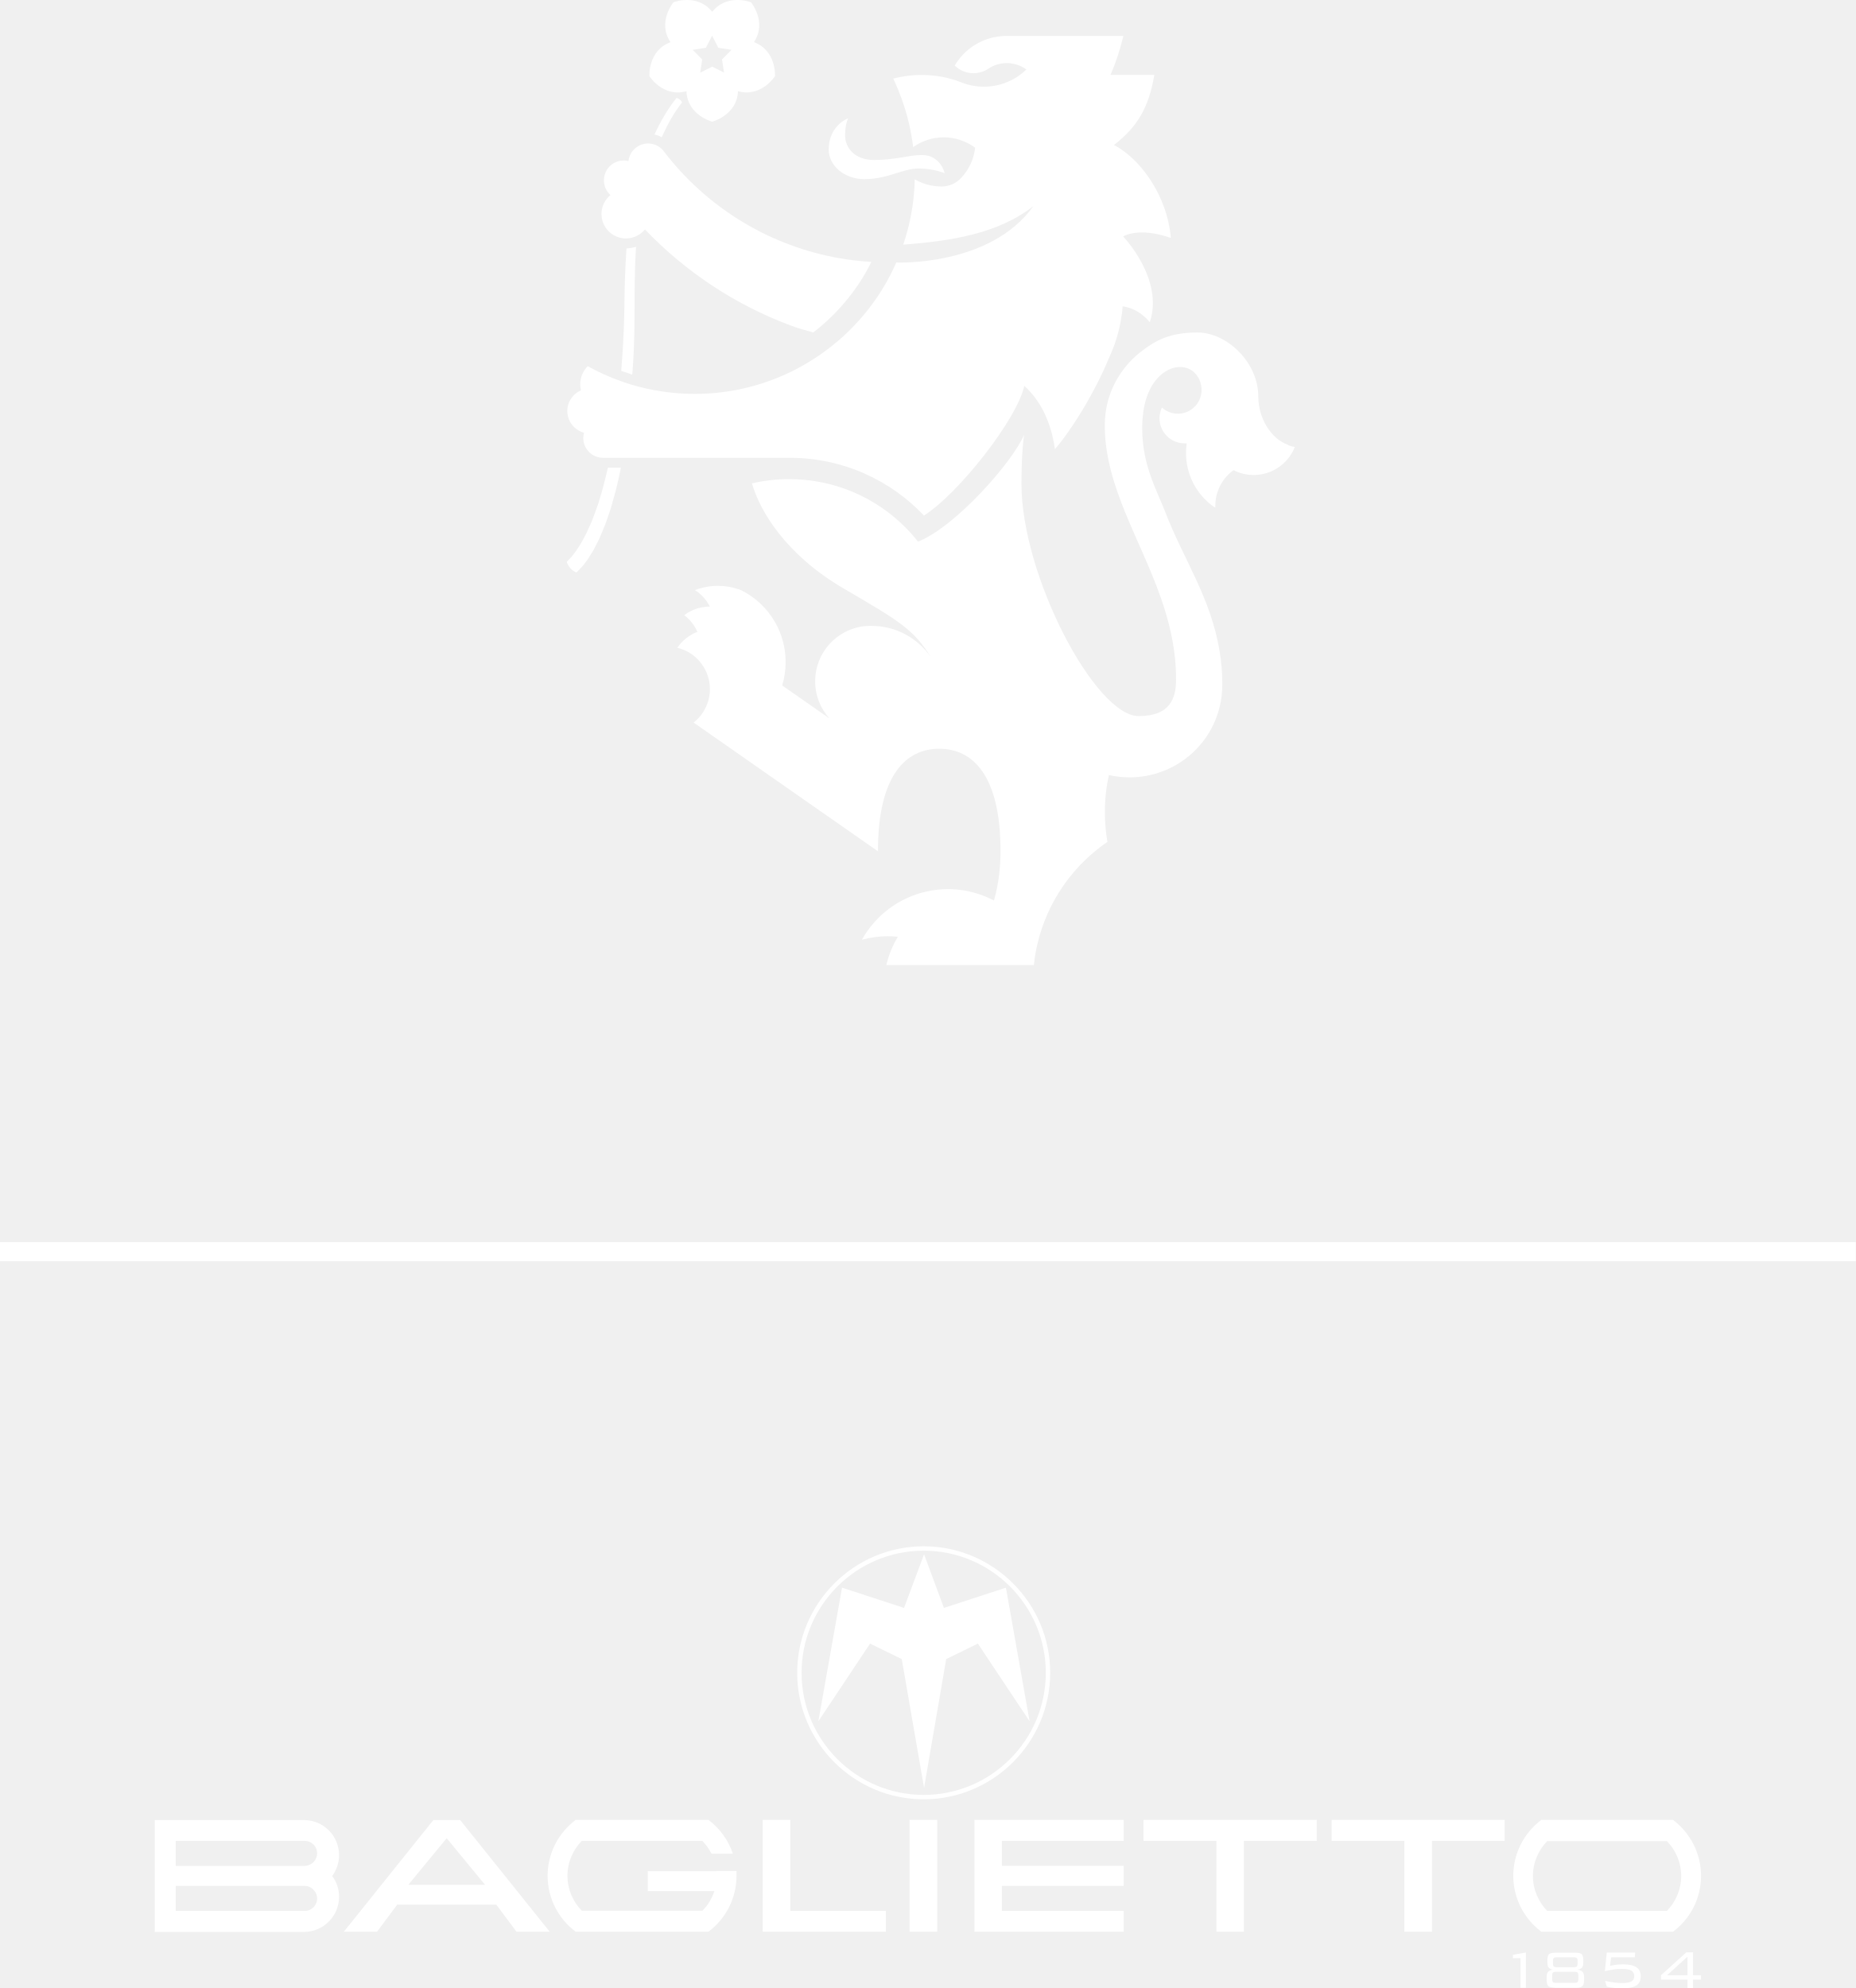
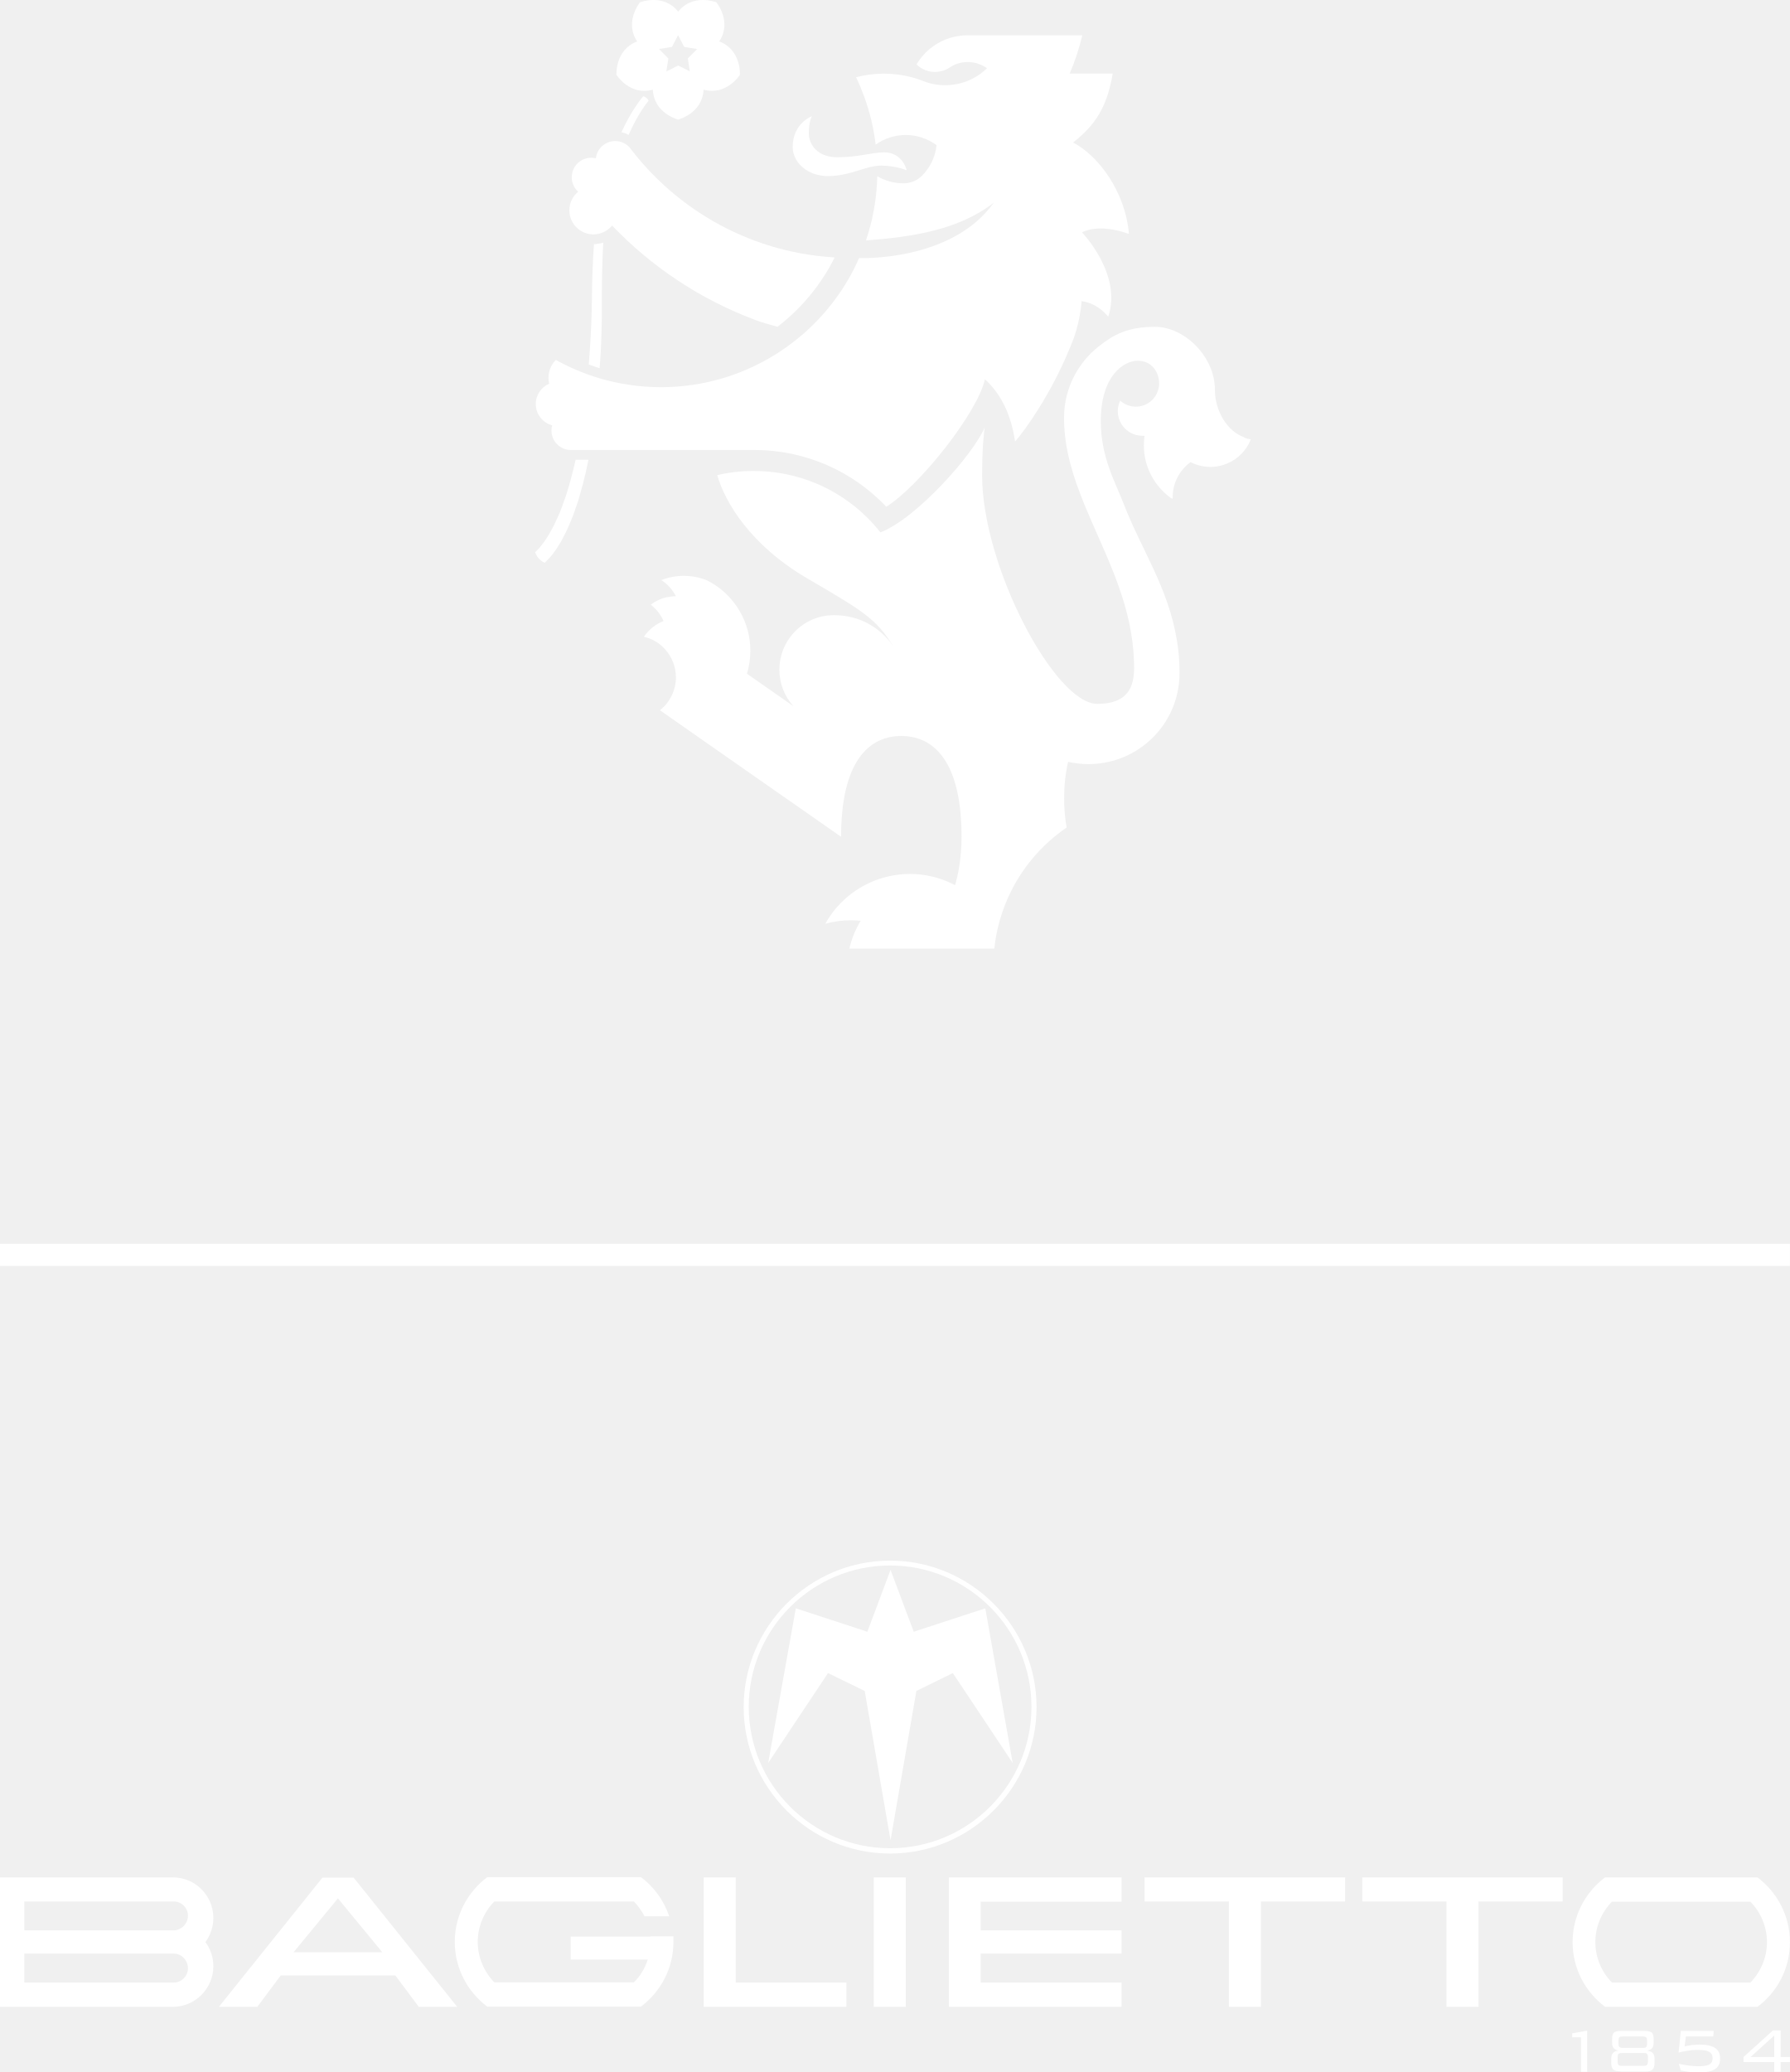
- <svg xmlns="http://www.w3.org/2000/svg" xmlns:xlink="http://www.w3.org/1999/xlink" id="Layer_2" data-name="Layer 2" viewBox="0 0 97.26 104.19">
+ <svg xmlns="http://www.w3.org/2000/svg" xmlns:xlink="http://www.w3.org/1999/xlink" id="Layer_2" data-name="Layer 2" viewBox="0 0 81.04 93.8">
  <defs>
    <style>
      .cls-1 {
        fill: none;
        stroke: #fff;
        stroke-miterlimit: 10;
      }

      .cls-2 {
        fill: #fff;
      }
    </style>
    <symbol id="Derthona_lion_monochrome_white" data-name="Derthona lion monochrome white" viewBox="0 0 71.99 95.4">
      <g id="Derthona_Lion_White" data-name="Derthona Lion White">
        <g>
          <path class="cls-2" d="M18.52,4.17c1.32-1.99-.29-3.94-.29-3.94,0,0-2.35-.93-3.84.94-1.49-1.87-3.84-.94-3.84-.94,0,0-1.61,1.95-.29,3.94-2.24.84-2.08,3.36-2.08,3.36,0,0,1.35,2.14,3.66,1.49.1,2.39,2.55,3.01,2.55,3.01,0,0,2.45-.63,2.55-3.01,2.3.64,3.66-1.49,3.66-1.49,0,0,.16-2.52-2.08-3.36ZM15.58,7.19l-1.19-.6-1.19.6.2-1.31-.94-.95,1.31-.21.61-1.19.61,1.19,1.31.21-.94.95.2,1.31Z" />
          <path class="cls-2" d="M33.84,86.27s0,0,0,0" />
          <path class="cls-2" d="M6.29,36.98c-.28-.09-.54-.18-.78-.27l-.12-.04s.29-3.23.32-6.64.21-5.47.21-5.47h.14c.19-.02.39-.05.59-.1l.21-.05s-.16,1.86-.15,6.13-.23,6.5-.23,6.5l-.2-.06Z" />
          <path class="cls-2" d="M0,55.55s.08-.07.12-.11c.1-.11.26-.27.35-.37.05-.07.13-.17.21-.27.08-.1.16-.2.22-.28l.09-.14.4-.61c.06-.11.17-.31.27-.5.1-.18.19-.35.25-.46.07-.14.22-.49.34-.75l.12-.26c.13-.26.27-.67.4-1.02.05-.13.09-.26.13-.37.02-.06.05-.13.08-.21.06-.16.13-.35.17-.49.33-1.05.63-2.17.89-3.33l.03-.13h1.29l-.04.2c-.16.76-.31,1.46-.49,2.14l-.47,1.69c-.11.31-.24.69-.36,1.05l-.22.62c-.08.17-.15.35-.22.53-.19.45-.38.91-.59,1.29l-.36.7-.54.86c-.11.15-.16.22-.22.29-.04.06-.09.11-.15.2l-.13.16s-.07.08-.1.11l-.05.05c-.12.13-.28.31-.46.47,0,0-.3-.09-.6-.43s-.35-.63-.35-.63Z" />
          <path class="cls-2" d="M9.25,13.49c-.13-.06-.26-.11-.39-.14l-.18-.05.08-.17c.44-.93.87-1.69,1.29-2.33.22-.33.49-.73.82-1.12,0,0,.14.03.31.16s.23.29.23.29c-.68.85-1.32,1.92-1.94,3.29l-.07.15-.15-.07Z" />
          <g>
            <path class="cls-2" d="M35.05,7.42h-.15s0,0,0,0c.05,0,.09,0,.14,0h0Z" />
            <path class="cls-2" d="M30.12,25.91c-.18.38-.38.75-.59,1.11-.09.15-.18.31-.27.45-.02.04-.06.09-.08.13-.96,1.53-2.12,2.92-3.45,4.14-.43.4-.88.78-1.35,1.13h0c-.91-.26-1.35-.35-2.23-.68-5.51-2.06-10.42-5.33-14.41-9.5-.45.54-1.13.89-1.88.89-1.33,0-2.42-1.08-2.42-2.42,0-.75.34-1.43.89-1.87-.4-.36-.65-.87-.65-1.46,0-.06,0-.11.01-.17.08-1,.92-1.79,1.95-1.79.16,0,.32.02.47.06.1-.98.94-1.74,1.94-1.74.6,0,1.14.27,1.5.7.03.04.07.09.1.14,0,0,.01.01.02.02,4.06,5.27,9.96,9.05,16.74,10.38.14.03.28.06.43.08,1.03.19,2.21.32,3.29.39Z" />
            <path class="cls-2" d="M29.51,17.71c2.18,0,3.78-1.05,5.28-1.05s2.59.47,2.59.47c0,0-.4-1.8-2.25-1.8-1.33,0-2.56.49-4.75.49-1.93,0-2.85-1.24-2.85-2.42s.31-1.71.31-1.71c0,0-1.93.7-1.93,3.1,0,1.5,1.42,2.93,3.6,2.93Z" />
            <path class="cls-2" d="M64.13,50.17s0-.06,0-.09c-.05,0-.11-.01-.16-.02.05.04.11.07.16.11Z" />
            <path class="cls-2" d="M36.55,65.87c-.15-.31-.32-.6-.51-.88.18.29.35.58.51.88Z" />
            <g>
              <path class="cls-2" d="M45.38,41.57h0s0,.01,0,.02c0,0,0-.01,0-.02Z" />
              <polygon class="cls-2" points="45.37 41.6 45.37 41.59 45.37 41.59 45.37 41.59 45.37 41.59 45.37 41.6" />
              <path class="cls-2" d="M71.34,43.99c-1.71-.59-2.95-2.66-2.95-4.77,0-3.42-3.13-6.34-6.01-6.34-2.73,0-4.14.75-5.71,1.99-.98.78-1.79,1.76-2.39,2.87-.69,1.28-1.07,2.75-1.07,4.3v.24c.09,5.87,3.46,10.94,5.51,16.74.84,2.37,1.45,4.85,1.53,7.56,0,.2.01.4.01.6,0,1.84-.56,3.63-3.7,3.63-4.28,0-11.59-13.86-11.59-22.96,0-3.23.24-4.69.26-4.86-1.12,2.68-6.81,9.13-10.49,10.57-.4-.51-.84-1-1.3-1.46-2.93-2.92-6.97-4.72-11.44-4.72-1.27,0-2.5.14-3.68.42.78,2.75,3.38,7.07,9.03,10.37,5.65,3.3,6.96,4.08,8.67,6.83-1.28-1.88-3.44-3.11-5.88-3.11h-.18c-.18,0-.35.02-.53.03,0,0-.01,0-.02,0-2.73.32-4.84,2.64-4.84,5.45,0,1.41.53,2.7,1.41,3.67l-4.67-3.26c.22-.73.34-1.51.34-2.32,0-1.44-.39-2.8-1.06-3.96-.77-1.33-1.91-2.42-3.29-3.11-.12-.06-.24-.1-.37-.14-.62-.21-1.28-.32-1.97-.32-.8,0-1.57.15-2.27.43.51.32.95.76,1.27,1.28.07.11.14.22.2.34-.31,0-.62.04-.91.1-.6.13-1.15.39-1.62.75.1.08.19.16.28.24.43.39.78.87,1.01,1.41-.81.31-1.5.87-1.98,1.58.78.18,1.48.58,2.02,1.14.05.04.09.09.13.14.67.75,1.07,1.72,1.07,2.8,0,.07,0,.13,0,.21-.04.69-.24,1.33-.57,1.9-.04.08-.09.15-.14.23-.24.37-.55.7-.9.97l11.71,8.18,6.52,4.55c0-7.59,2.8-10.14,6.06-10.14s6.06,2.55,6.06,10.14c0,1.09-.1,2.98-.65,4.87-.88-.46-1.84-.8-2.85-.98h0c-.55-.1-1.11-.15-1.69-.15-.73,0-1.45.08-2.14.24-2.74.61-5.05,2.38-6.38,4.77.83-.23,1.69-.35,2.58-.35.33,0,.66.02.98.05-.52.86-.91,1.8-1.14,2.8h14.59c.07-.67.17-1.32.32-1.96.24-1.08.59-2.12,1.03-3.11,1.28-2.89,3.35-5.35,5.92-7.11-.17-.95-.25-1.93-.25-2.93,0-1.27.13-2.5.4-3.68.65.15,1.34.23,2.04.23,2.27,0,4.34-.82,5.95-2.18,1.98-1.68,3.22-4.18,3.22-6.98v-.24c-.01-1.08-.1-2.1-.27-3.08-.85-5.25-3.57-9.1-5.34-13.68-.91-2.35-2.31-4.73-2.31-8.36,0-4.55,2.3-6.06,3.72-6.06s2.15,1.18,2.15,2.28c0,.3-.06.58-.16.84-.34.88-1.19,1.5-2.18,1.5-.61,0-1.17-.23-1.58-.61-.15.32-.24.68-.24,1.06,0,1.37,1.11,2.48,2.48,2.48.07,0,.14,0,.21,0-.04.31-.07.63-.07.95,0,2.2,1.08,4.14,2.75,5.33.05,0,.1.02.15.02v-.12c0-1.46.71-2.74,1.8-3.53.6.31,1.28.48,2,.48.95,0,1.84-.31,2.55-.83.07-.05.13-.1.2-.15.58-.47,1.03-1.08,1.31-1.79-.23-.04-.44-.09-.65-.17Z" />
              <path class="cls-2" d="M35.31,50.99c3.39-2.12,9.24-9.54,9.94-12.84,1.51,1.38,2.63,3.42,3.03,6.27,1.07-1.2,3.64-4.86,5.43-9.22.47-1.03.82-2.12,1.04-3.26,0-.02,0-.03.01-.05.01-.06.02-.12.03-.17.09-.48.16-.96.18-1.42,0,0,1.44.06,2.69,1.56,1.43-4.28-2.64-8.48-2.64-8.48,0,0,1.52-.98,4.72.15-.36-4.28-3.11-7.9-5.62-9.19,2.3-1.81,3.42-3.62,3.99-6.94h-4.33c.53-1.23.95-2.52,1.27-3.85h-11.54c-.29,0-.57.02-.84.06-.15.02-.31.05-.45.08-1.64.36-3.02,1.39-3.85,2.79.48.47,1.13.76,1.85.76.4,0,.77-.09,1.11-.24.12-.06.24-.12.35-.19,0,0,.02-.01.02-.02.52-.35,1.15-.55,1.82-.55.14,0,.28,0,.42.03.56.07,1.08.28,1.52.6-.2.19-.42.37-.64.54-.37.27-.77.5-1.2.68-.72.31-1.52.48-2.36.48-.04,0-.07,0-.11,0-.26,0-.51-.02-.76-.06-.44-.06-.87-.17-1.28-.33-.03-.01-.06-.02-.09-.04-.39-.15-.8-.28-1.21-.39-.87-.22-1.78-.34-2.72-.34-.05,0-.1,0-.14,0-.92.01-1.81.14-2.66.36.08.18.17.35.24.53.15.33.29.67.42,1.02.06.15.12.31.18.47.55,1.52.93,3.11,1.13,4.76.85-.61,1.9-.97,3.03-.97.53,0,1.04.08,1.52.23.32.1.63.23.92.38.23.12.44.26.65.41,0,.02,0,.03,0,.05,0,0,0,.01,0,.02-.14,1.16-.66,2.2-1.44,2.99-.48.49-1.14.77-1.82.78-.02,0-.04,0-.07,0-.96,0-1.86-.26-2.63-.71-.01.48-.04.96-.08,1.43-.08.91-.22,1.81-.41,2.68-.05.25-.11.51-.18.76-.14.54-.29,1.07-.47,1.59,4.67-.35,9.35-1.06,12.86-3.8-4.26,5.98-13.55,5.57-13.55,5.57-.19.44-.4.87-.62,1.3-.23.44-.47.87-.73,1.29-.29.48-.6.94-.93,1.39-.98,1.36-2.12,2.59-3.38,3.69-.07.06-.14.12-.22.18-2.33,1.97-5.07,3.45-8.08,4.31-1.89.54-3.89.83-5.96.83-2.17,0-4.27-.32-6.25-.91-1.52-.46-2.97-1.07-4.34-1.83-.46.46-.74,1.09-.74,1.79,0,.21.02.41.07.6-.79.34-1.35,1.13-1.35,2.04,0,1.03.7,1.89,1.65,2.15-.05.17-.07.35-.07.53,0,1.08.88,1.95,1.95,1.95h18.46c5.24,0,9.96,2.2,13.3,5.73Z" />
            </g>
          </g>
        </g>
      </g>
    </symbol>
  </defs>
  <g id="Layer_1-2" data-name="Layer 1">
    <g>
+       <line class="cls-1" y1="56.81" x2="81.04" y2="56.81" />
      <g>
-         <rect class="cls-2" x="47.67" y="95.38" width="1.45" height="5.86" />
-         <polygon class="cls-2" points="41.42 100.15 41.42 95.38 39.97 95.38 39.97 101.24 41.42 101.24 46.43 101.24 46.43 100.15 41.42 100.15" />
-         <polygon class="cls-2" points="69.01 95.38 65.19 95.38 63.75 95.38 59.93 95.38 59.93 96.48 63.75 96.48 63.75 101.24 65.19 101.24 65.19 96.48 69.01 96.48 69.01 95.38" />
-         <polygon class="cls-2" points="78.86 95.38 75.05 95.38 73.6 95.38 69.79 95.38 69.79 96.48 73.6 96.48 73.6 101.24 75.05 101.24 75.05 96.48 78.86 96.48 78.86 95.38" />
-         <polygon class="cls-2" points="58.89 96.48 58.89 95.38 52.51 95.38 51.07 95.38 51.07 96.48 51.07 96.48 51.07 97.79 51.07 98.84 51.07 98.84 51.07 100.15 51.07 101.24 51.07 101.24 52.51 101.24 58.89 101.24 58.89 100.15 52.51 100.15 52.51 98.84 58.89 98.84 58.89 97.79 52.51 97.79 52.51 96.48 58.89 96.48" />
-         <path class="cls-2" d="M17.77,97.23c0-1.02-.82-1.84-1.84-1.84h0s-6.72,0-6.72,0h-1.1v5.86h7.82c1.02,0,1.84-.83,1.84-1.84,0-.41-.13-.78-.36-1.09.22-.3.36-.68.36-1.09M9.21,96.48h6.72s.03,0,.04,0c.36,0,.65.29.65.65,0,.19-.09.37-.22.49-.12.1-.27.17-.43.17-.01,0-.03,0-.04,0h0s-6.72,0-6.72,0v-1.31ZM15.97,100.15s-.03,0-.04,0h-6.72v-1.31h6.72s.03,0,.04,0c.17,0,.32.06.43.17.13.12.22.29.22.49,0,.36-.29.65-.65.65" />
-         <path class="cls-2" d="M27.07,101.24h1.74l-4.69-5.85h-1.41l-4.69,5.85h1.74l1.06-1.42h5.19l1.06,1.42ZM21.4,98.78l2.01-2.44,2.01,2.44h-4.03Z" />
+         <rect class="cls-2" x="39.56" y="84.99" width="1.45" height="5.86" />
+         <polygon class="cls-2" points="33.31 89.75 33.31 84.99 31.86 84.99 31.86 90.85 33.31 90.85 38.32 90.85 38.32 89.75 33.31 89.75" />
+         <polygon class="cls-2" points="60.9 84.99 57.09 84.99 55.64 84.99 51.82 84.99 51.82 86.08 55.64 86.08 55.64 90.85 57.09 90.85 57.09 86.08 60.9 86.08 60.9 84.99" />
+         <polygon class="cls-2" points="70.75 84.99 66.94 84.99 65.49 84.99 61.68 84.99 61.68 86.08 65.49 86.08 65.49 90.85 66.94 90.85 66.94 86.08 70.75 86.08 70.75 84.99" />
+         <polygon class="cls-2" points="50.78 86.09 50.78 84.99 44.4 84.99 42.96 84.99 42.96 86.09 42.96 86.09 42.96 87.39 42.96 88.44 42.96 88.44 42.96 89.75 42.96 90.85 42.96 90.85 44.4 90.85 50.78 90.85 50.78 89.75 44.4 89.75 44.4 88.44 50.78 88.44 50.78 87.39 44.4 87.39 44.4 86.09 50.78 86.09" />
+         <path class="cls-2" d="M9.66,86.83c0-1.02-.82-1.84-1.84-1.84h0s-6.72,0-6.72,0H0v5.86h7.82c1.02,0,1.84-.83,1.84-1.84,0-.41-.13-.78-.36-1.09.22-.3.36-.68.36-1.09M1.1,86.08h6.72s.03,0,.04,0c.36,0,.65.29.65.65,0,.19-.09.37-.22.49-.12.1-.27.17-.43.17-.01,0-.03,0-.04,0h0s-6.72,0-6.72,0v-1.31ZM7.86,89.75s-.03,0-.04,0H1.1v-1.31h6.72s.03,0,.04,0c.17,0,.32.06.43.17.13.12.22.29.22.49,0,.36-.29.65-.65.65" />
+         <path class="cls-2" d="M18.96,90.85h1.74l-4.69-5.85h-1.41l-4.69,5.85h1.74l1.06-1.42h5.19l1.06,1.42ZM13.29,88.38l2.01-2.44,2.01,2.44h-4.03Z" />
        <g>
-           <path class="cls-2" d="M37.56,98.07h-3.61v1.04h3.49c-.13.39-.34.75-.63,1.03h-6.32c-.46-.47-.75-1.12-.75-1.83s.29-1.36.75-1.83h6.32c.19.2.35.42.48.67h1.12c-.24-.71-.69-1.33-1.28-1.77h-6.96c-.89.67-1.47,1.73-1.47,2.93s.58,2.26,1.47,2.93h6.96c.89-.67,1.47-1.73,1.47-2.93,0-.08,0-.16,0-.25h-1.04Z" />
-           <path class="cls-2" d="M87.68,95.38h-6.9c-.89.67-1.47,1.73-1.47,2.93s.58,2.26,1.47,2.93h6.9c.9-.67,1.47-1.73,1.47-2.93s-.58-2.26-1.47-2.93M87.36,100.15h-6.27c-.46-.47-.75-1.12-.75-1.83s.29-1.36.75-1.83h6.27c.46.47.75,1.12.75,1.83s-.29,1.36-.75,1.83" />
-           <path class="cls-2" d="M48.41,94.3c-3.66,0-6.63-2.98-6.63-6.63s2.98-6.63,6.63-6.63,6.63,2.98,6.63,6.63-2.98,6.63-6.63,6.63M48.41,81.27c-3.53,0-6.4,2.87-6.4,6.4s2.87,6.4,6.4,6.4,6.4-2.87,6.4-6.4-2.87-6.4-6.4-6.4" />
+           <path class="cls-2" d="M29.45,87.67h-3.61v1.04h3.49c-.13.39-.34.75-.63,1.03h-6.32c-.46-.47-.75-1.12-.75-1.83s.29-1.36.75-1.83h6.32c.19.2.35.42.48.67h1.12c-.24-.71-.69-1.33-1.28-1.77h-6.96c-.89.67-1.47,1.73-1.47,2.93s.58,2.26,1.47,2.93h6.96c.89-.67,1.47-1.73,1.47-2.93,0-.08,0-.16,0-.25h-1.04Z" />
+           <path class="cls-2" d="M79.57,84.99h-6.9c-.89.67-1.47,1.73-1.47,2.93s.58,2.26,1.47,2.93h6.9c.9-.67,1.47-1.73,1.47-2.93s-.58-2.26-1.47-2.93M79.25,89.75h-6.27c-.46-.47-.75-1.12-.75-1.83s.29-1.36.75-1.83h6.27c.46.47.75,1.12.75,1.83s-.29,1.36-.75,1.83" />
+           <path class="cls-2" d="M40.3,83.91c-3.66,0-6.63-2.98-6.63-6.63s2.98-6.63,6.63-6.63,6.63,2.98,6.63,6.63-2.98,6.63-6.63,6.63M40.3,70.87c-3.53,0-6.4,2.87-6.4,6.4s2.87,6.4,6.4,6.4,6.4-2.87,6.4-6.4-2.87-6.4-6.4-6.4" />
        </g>
-         <polygon class="cls-2" points="79.69 104.18 79.69 102.63 79.29 102.63 79.29 102.45 79.97 102.33 79.97 104.18 79.69 104.18" />
+         <polygon class="cls-2" points="71.58 93.79 71.58 92.23 71.18 92.23 71.18 92.05 71.86 91.93 71.86 93.79 71.58 93.79" />
        <g>
-           <path class="cls-2" d="M81.48,104.17c-.16,0-.27-.03-.33-.08-.06-.06-.09-.16-.09-.31v-.19c0-.11.03-.2.08-.25.05-.06.14-.1.26-.11-.1-.01-.18-.05-.23-.11-.05-.06-.07-.14-.07-.25v-.17c0-.14.03-.23.08-.28.05-.05.16-.08.32-.08h1.08c.16,0,.26.03.32.08.05.05.08.15.08.28v.17c0,.11-.02.19-.07.25-.05.06-.12.09-.23.11.12.02.21.06.26.11.05.06.08.14.08.25v.19c0,.15-.03.25-.09.31-.06.06-.17.09-.33.09h-1.1ZM81.35,103.53v.2c0,.08.01.13.04.15.02.03.07.04.15.04h.99c.07,0,.12-.01.15-.04.02-.03.04-.08.04-.15v-.2c0-.08-.01-.13-.04-.15-.03-.03-.07-.04-.15-.04h-.99c-.07,0-.12.01-.15.04-.03.03-.04.08-.04.15M81.39,102.76v.14c0,.08.01.13.04.16.03.02.08.04.15.04h.91c.07,0,.12-.01.15-.04.03-.03.04-.08.04-.15v-.14c0-.08-.01-.13-.04-.15-.03-.02-.08-.04-.15-.04h-.91c-.07,0-.12.01-.15.04-.03.02-.04.08-.04.15" />
-           <path class="cls-2" d="M84.09,103.81c.17.04.33.07.49.09.16.02.31.03.44.03.22,0,.38-.03.48-.08.1-.06.15-.15.15-.28s-.05-.23-.15-.29c-.1-.06-.27-.09-.49-.09-.14,0-.28,0-.43.03-.15.02-.31.05-.47.09l.1-.98h1.49l-.02.25h-1.24l-.06.45c.12-.03.23-.04.34-.06.11-.01.23-.02.34-.02.31,0,.55.05.7.15.15.1.23.26.23.48s-.08.38-.23.48c-.15.1-.41.15-.76.15-.11,0-.23,0-.36-.02-.13-.01-.27-.04-.43-.07l-.09-.3Z" />
+           <path class="cls-2" d="M73.37,93.77c-.16,0-.27-.03-.33-.08-.06-.06-.09-.16-.09-.31v-.19c0-.11.03-.2.08-.25.05-.06.14-.1.26-.11-.1-.01-.18-.05-.23-.11-.05-.06-.07-.14-.07-.25v-.17c0-.14.03-.23.08-.28.05-.05.16-.08.32-.08h1.08c.16,0,.26.03.32.08.05.05.08.15.08.28v.17c0,.11-.02.19-.07.25-.05.06-.12.09-.23.11.12.02.21.06.26.11.05.06.08.14.08.25v.19c0,.15-.03.25-.09.31-.06.06-.17.09-.33.09h-1.1ZM73.24,93.13v.2c0,.08.01.13.04.15.02.03.07.04.15.04h.99c.07,0,.12-.01.15-.04.02-.03.04-.08.04-.15v-.2c0-.08-.01-.13-.04-.15-.03-.03-.07-.04-.15-.04h-.99c-.07,0-.12.01-.15.04-.03.03-.04.08-.04.15M73.28,92.37v.14c0,.08.01.13.04.16.03.02.08.04.15.04h.91c.07,0,.12-.01.15-.04.03-.03.04-.08.04-.15v-.14c0-.08-.01-.13-.04-.15-.03-.02-.08-.04-.15-.04h-.91c-.07,0-.12.01-.15.04-.03.02-.04.08-.04.15" />
+           <path class="cls-2" d="M75.98,93.42c.17.04.33.07.49.09.16.02.31.03.44.03.22,0,.38-.03.48-.08.1-.06.15-.15.15-.28s-.05-.23-.15-.29c-.1-.06-.27-.09-.49-.09-.14,0-.28,0-.43.03-.15.02-.31.05-.47.09l.1-.98h1.49l-.02.25h-1.24l-.06.45c.12-.03.23-.04.34-.06.11-.01.23-.02.34-.02.31,0,.55.05.7.15.15.1.23.26.23.48s-.08.38-.23.48c-.15.1-.41.15-.76.15-.11,0-.23,0-.36-.02-.13-.01-.27-.04-.43-.07l-.09-.3Z" />
        </g>
-         <path class="cls-2" d="M88.44,104.19v-.44h-1.39v-.23l1.33-1.2h.35v1.2h.42v.23h-.42v.44h-.28ZM88.44,103.52v-.97l-1.07.97h1.07Z" />
-         <polygon class="cls-2" points="48.43 93.7 47.26 86.95 45.6 86.14 42.89 90.21 44.13 83.21 47.38 84.27 48.43 81.46 49.47 84.27 52.72 83.21 53.96 90.21 51.25 86.14 49.59 86.95 48.43 93.7" />
+         <path class="cls-2" d="M80.33,93.79v-.44h-1.39v-.23l1.33-1.2h.35v1.2h.42v.23h-.42v.44h-.28ZM80.33,93.12v-.97l-1.07.97h1.07Z" />
+         <polygon class="cls-2" points="40.32 83.31 39.15 76.55 37.49 75.74 34.78 79.81 36.03 72.81 39.27 73.87 40.32 71.07 41.37 73.87 44.61 72.81 45.85 79.81 43.14 75.74 41.49 76.55 40.32 83.31" />
      </g>
-       <line class="cls-1" x1="97.26" y1="65.6" y2="65.6" />
-       <use width="71.99" height="95.4" transform="translate(29.7) scale(.53)" xlink:href="#Derthona_lion_monochrome_white" />
+       <use width="71.99" height="95.4" transform="translate(24.23) scale(.45)" xlink:href="#Derthona_lion_monochrome_white" />
    </g>
  </g>
</svg>
